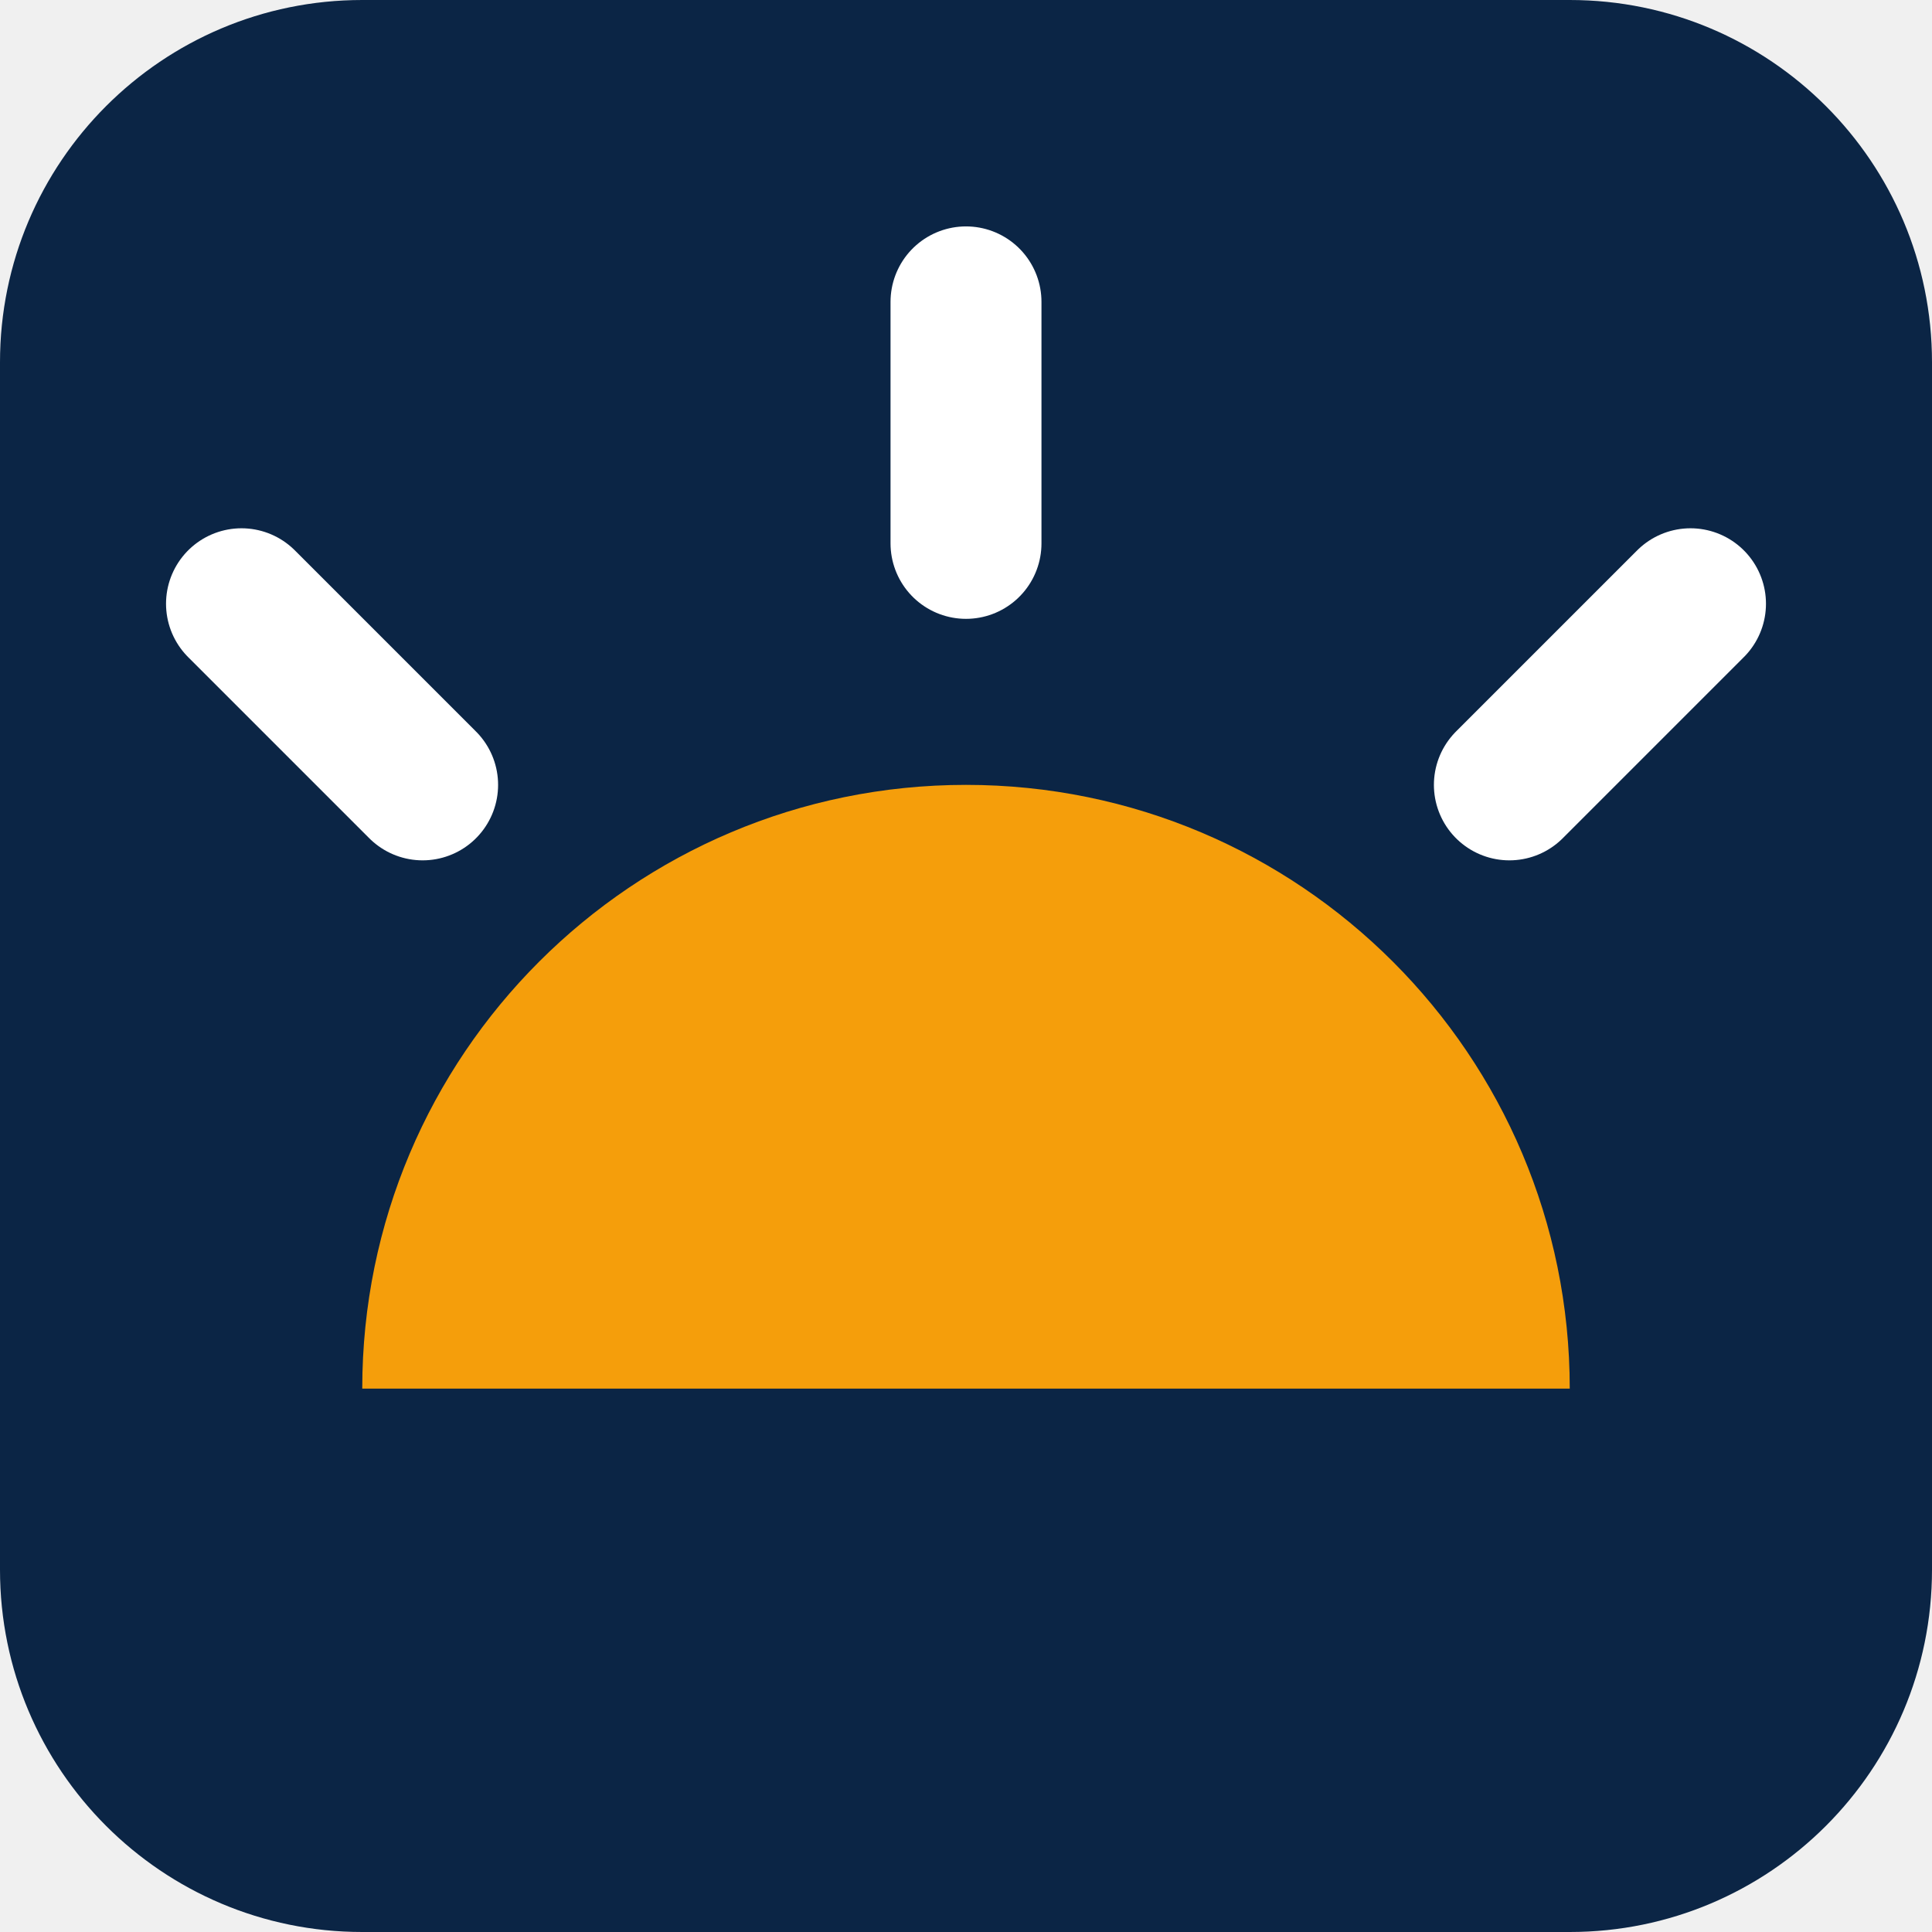
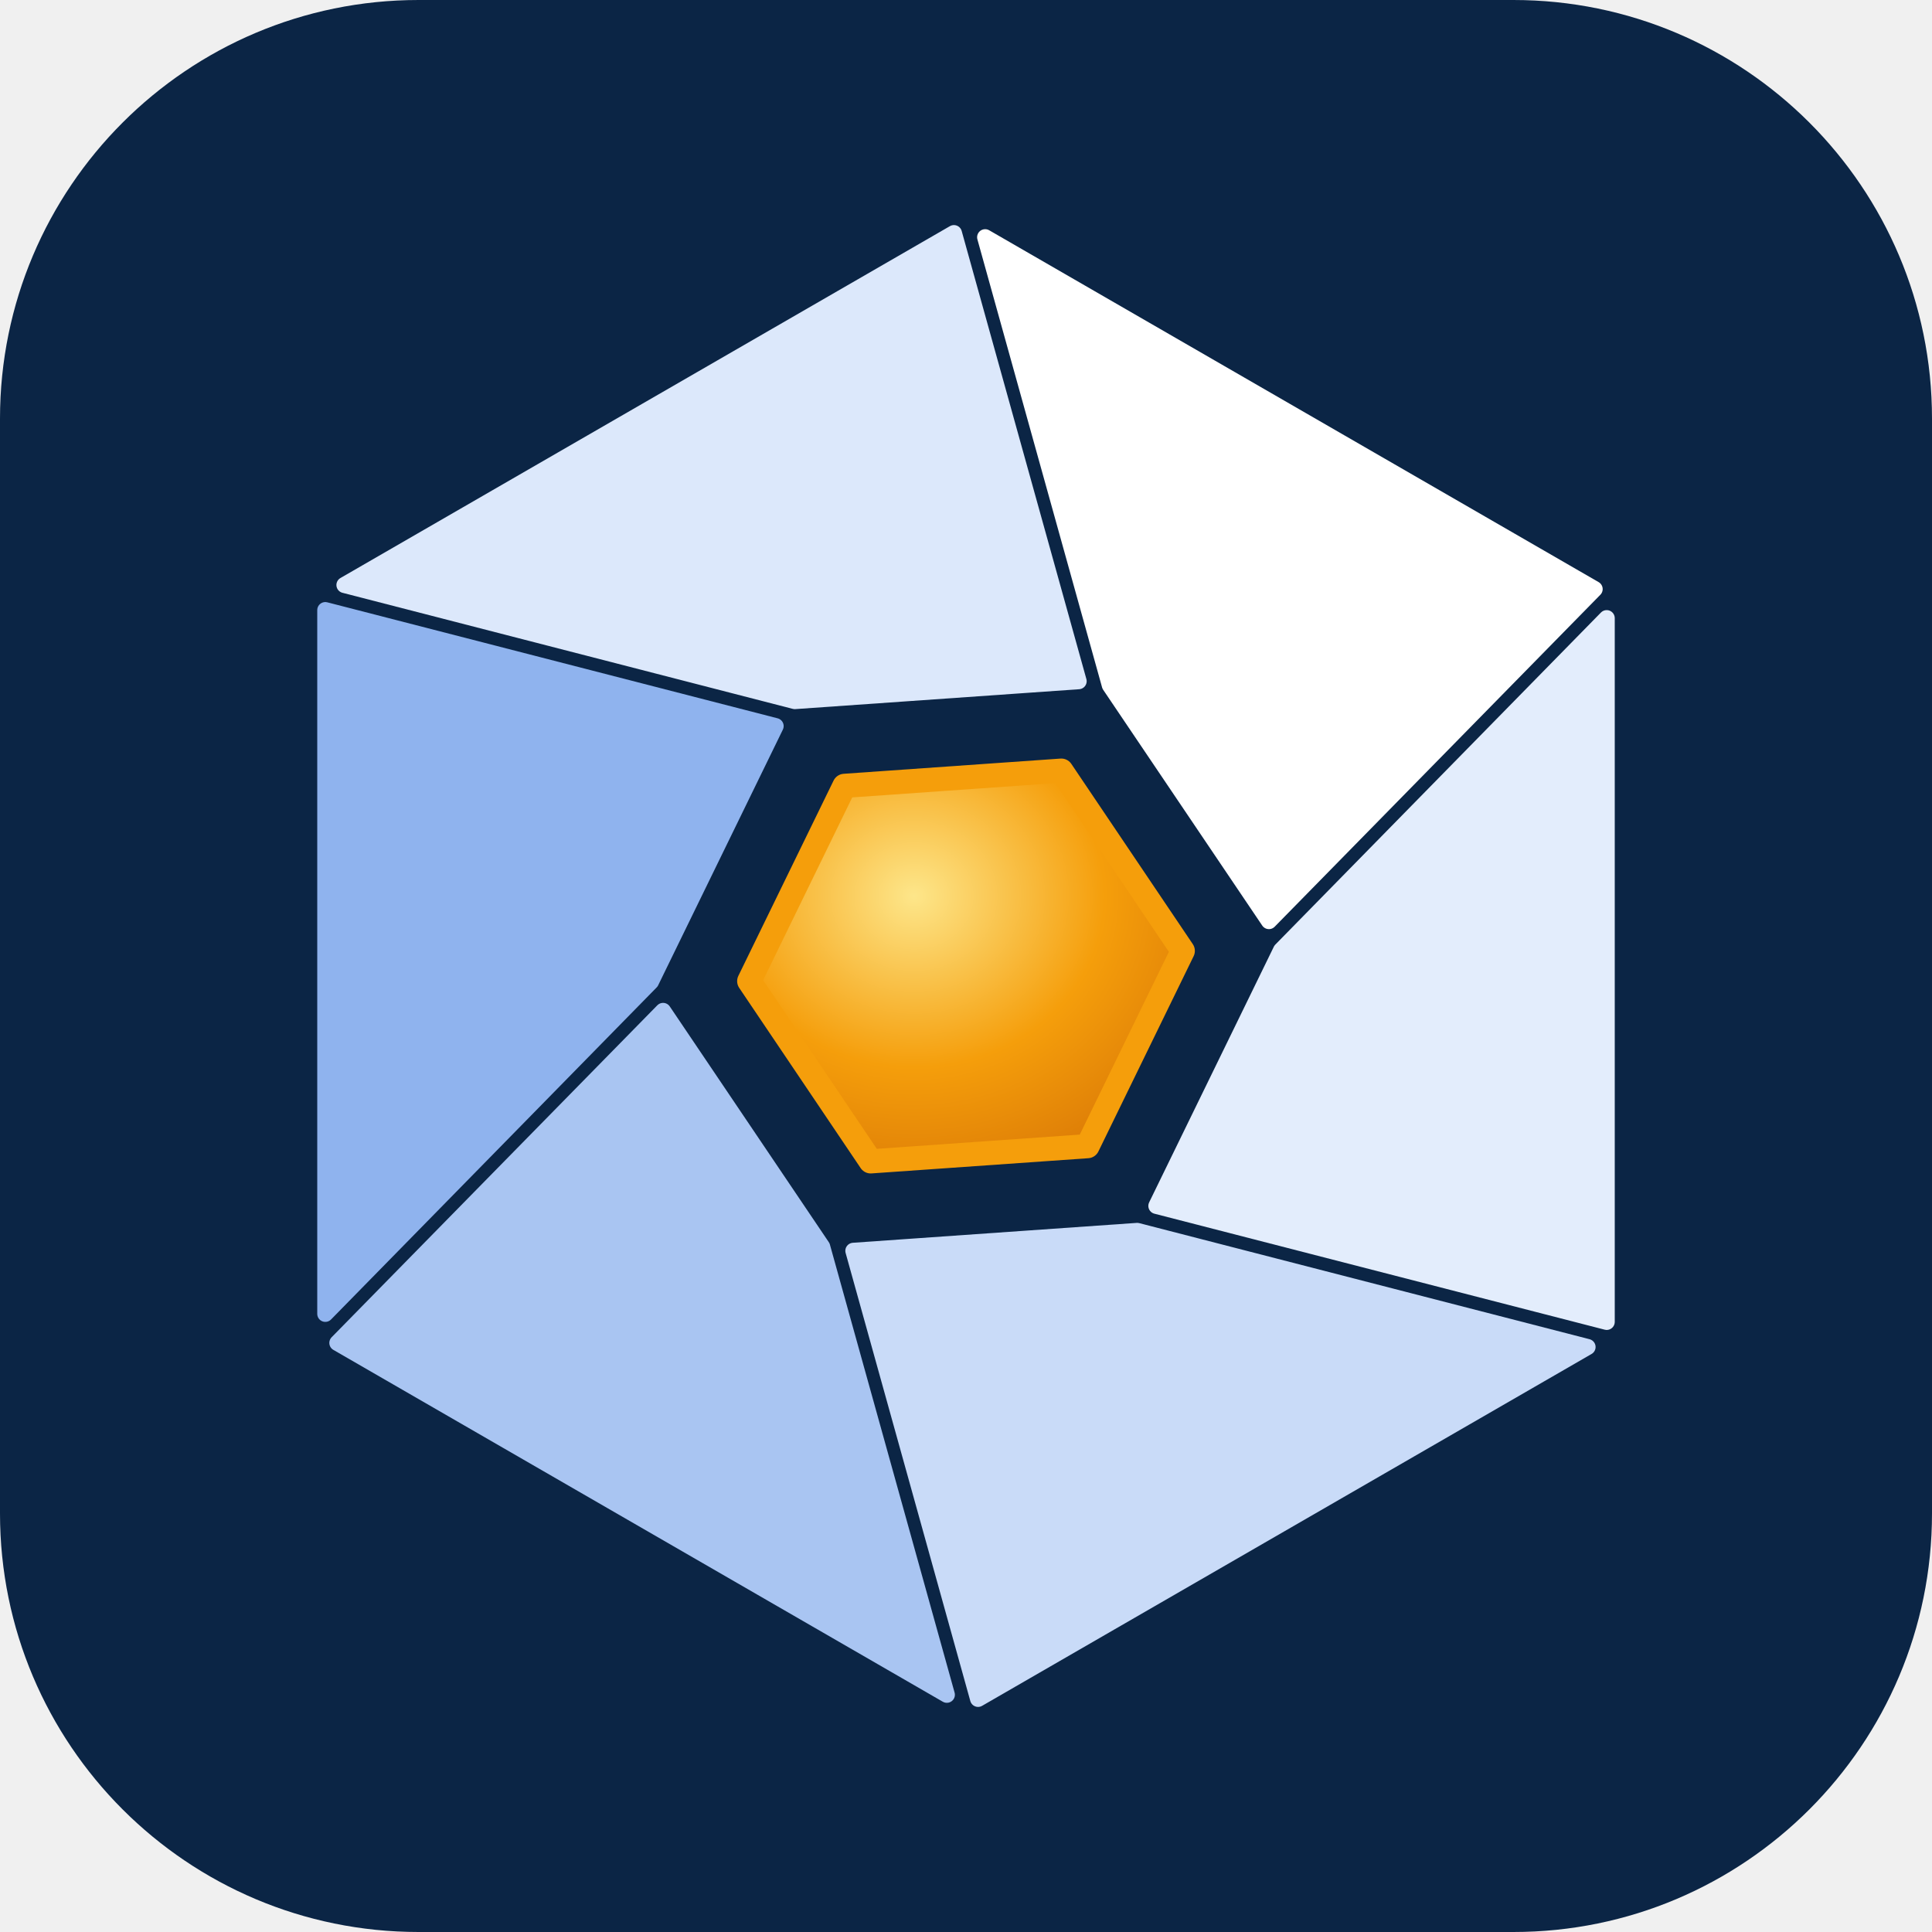
- <svg xmlns="http://www.w3.org/2000/svg" viewBox="0 0 32 32">
-   <rect width="32" height="32" rx="6" fill="#0b2545" />
-   <path d="M6 23a10 10 0 0 1 20 0Z" fill="#f59e0b" />
-   <path d="M16 9V5M7 13 4 10M25 13l3-3" stroke="#fff" stroke-width="2.5" stroke-linecap="round" />
+ <svg xmlns="http://www.w3.org/2000/svg" viewBox="0 0 240 240">
+   <rect width="240" height="240" rx="52" fill="#0B2545" />
+   <g transform="translate(20 20)">
+     <defs>
+       <radialGradient id="nucleo" cx=".38" cy=".32" r=".8">
+         <stop offset="0" stop-color="#FDE68A" />
+         <stop offset=".55" stop-color="#F59E0B" />
+         <stop offset="1" stop-color="#D97706" />
+       </radialGradient>
+     </defs>
+     <polygon points="102.38,9.47 178.09,53.18 137.63,94.42 117.87,65.13" fill="#FFFFFF" stroke="#FFFFFF" stroke-width="2" stroke-linejoin="round" />
+     <polygon points="179.59,56.79 179.59,144.21 123.65,129.80 139.14,98.04" fill="#E3EDFC" stroke="#E3EDFC" stroke-width="2" stroke-linejoin="round" />
+     <polygon points="177.21,147.33 101.50,191.04 86.01,135.38 121.27,132.91" fill="#C9DBF8" stroke="#C9DBF8" stroke-width="2" stroke-linejoin="round" />
+     <polygon points="97.62,190.53 21.91,146.82 62.37,105.58 82.13,134.87" fill="#A9C5F2" stroke="#A9C5F2" stroke-width="2" stroke-linejoin="round" />
+     <polygon points="20.41,143.21 20.41,55.79 76.35,70.20 60.86,101.96" fill="#8FB3EE" stroke="#8FB3EE" stroke-width="2" stroke-linejoin="round" />
+     <polygon points="22.79,52.67 98.50,8.96 113.99,64.62 78.73,67.09" fill="#DCE8FB" stroke="#DCE8FB" stroke-width="2" stroke-linejoin="round" />
+     <polygon points="111.84,75.73 126.93,98.12 115.10,122.38 88.16,124.27 73.07,101.88 84.90,77.62" fill="url(#nucleo)" stroke="#F59E0B" stroke-width="3" stroke-linejoin="round" />
+   </g>
</svg>
